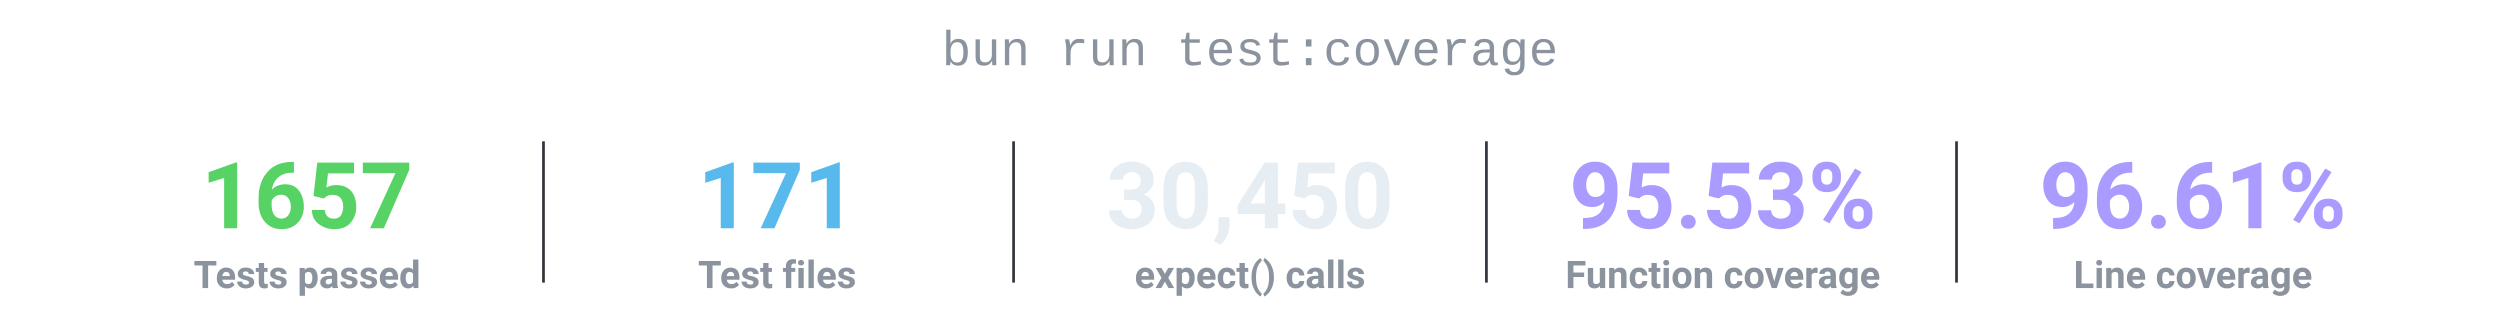
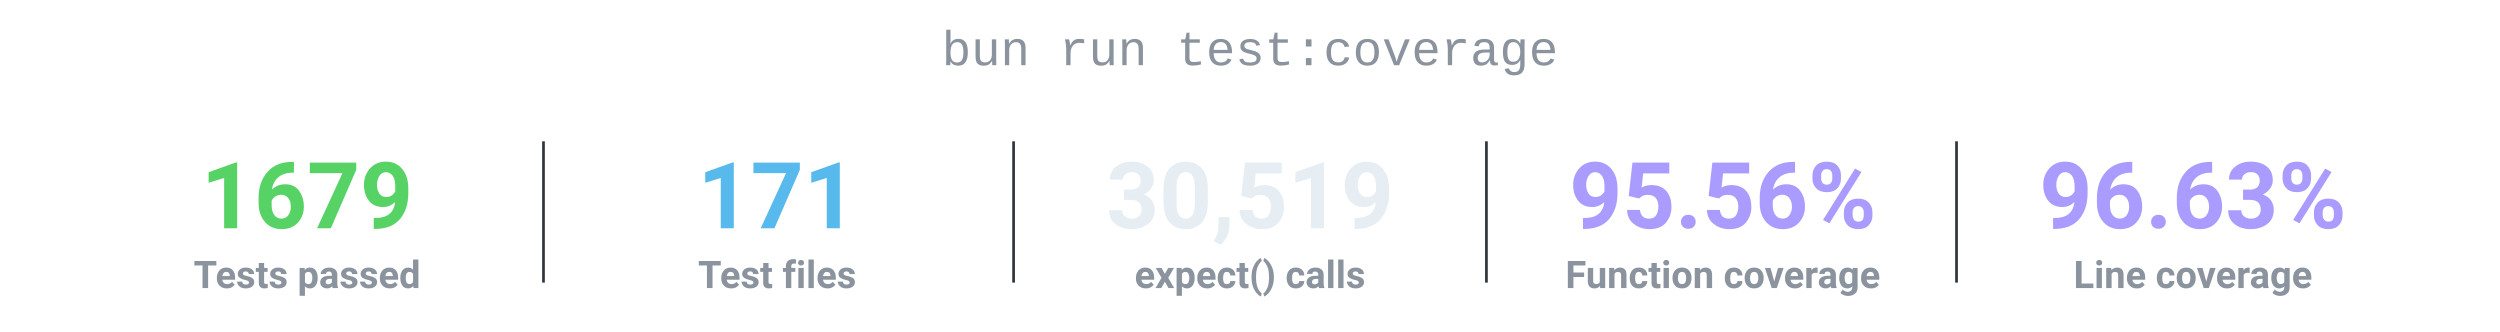
- <svg xmlns="http://www.w3.org/2000/svg" viewBox="0 0 920 122" width="920" height="122" role="img" aria-label="bun run test:coverage — 1657 tests passed, 171 test files, 30,450 expect() calls, 95.53% function coverage, 96.61% line coverage">
+ <svg xmlns="http://www.w3.org/2000/svg" viewBox="0 0 920 122" width="920" height="122" role="img" aria-label="bun run test:coverage — 1679 tests passed, 172 test files, 30,519 expect() calls, 95.56% function coverage, 96.63% line coverage">
  <style>
    .cmd { font-family: ui-monospace, SFMono-Regular, 'SF Mono', Menlo, Consolas, 'Liberation Mono', monospace; font-weight: 500; font-size: 18px; }
    .val { font-family: system-ui, -apple-system, BlinkMacSystemFont, 'Segoe UI', Roboto, sans-serif; font-weight: 700; font-size: 34px; }
    .lbl { font-family: system-ui, -apple-system, BlinkMacSystemFont, 'Segoe UI', Roboto, sans-serif; font-weight: 600; font-size: 14px; }
  </style>
  <text x="460" y="24" text-anchor="middle" class="cmd" fill="#8b949e">bun run test:coverage</text>
  <line x1="200" y1="52" x2="200" y2="104" stroke="#30363d" stroke-width="1" />
  <line x1="373" y1="52" x2="373" y2="104" stroke="#30363d" stroke-width="1" />
  <line x1="547" y1="52" x2="547" y2="104" stroke="#30363d" stroke-width="1" />
  <line x1="720" y1="52" x2="720" y2="104" stroke="#30363d" stroke-width="1" />
-   <text x="113" y="84" text-anchor="middle" class="val" fill="#56d364">1657</text>
+   <text x="113" y="84" text-anchor="middle" class="val" fill="#56d364">1679</text>
  <text x="113" y="106" text-anchor="middle" class="lbl" fill="#8b949e">Tests passed</text>
  <text x="286" y="84" text-anchor="middle" class="val" fill="#58b9ec">171</text>
  <text x="286" y="106" text-anchor="middle" class="lbl" fill="#8b949e">Test files</text>
-   <text x="460" y="84" text-anchor="middle" class="val" fill="#e6edf3">30,450</text>
+   <text x="460" y="84" text-anchor="middle" class="val" fill="#e6edf3">30,519</text>
  <text x="460" y="106" text-anchor="middle" class="lbl" fill="#8b949e">expect() calls</text>
-   <text x="634" y="84" text-anchor="middle" class="val" fill="#a99bff">95.53%</text>
+   <text x="634" y="84" text-anchor="middle" class="val" fill="#a99bff">95.56%</text>
  <text x="634" y="106" text-anchor="middle" class="lbl" fill="#8b949e">Function coverage</text>
-   <text x="807" y="84" text-anchor="middle" class="val" fill="#a99bff">96.61%</text>
+   <text x="807" y="84" text-anchor="middle" class="val" fill="#a99bff">96.63%</text>
  <text x="807" y="106" text-anchor="middle" class="lbl" fill="#8b949e">Line coverage</text>
</svg>
